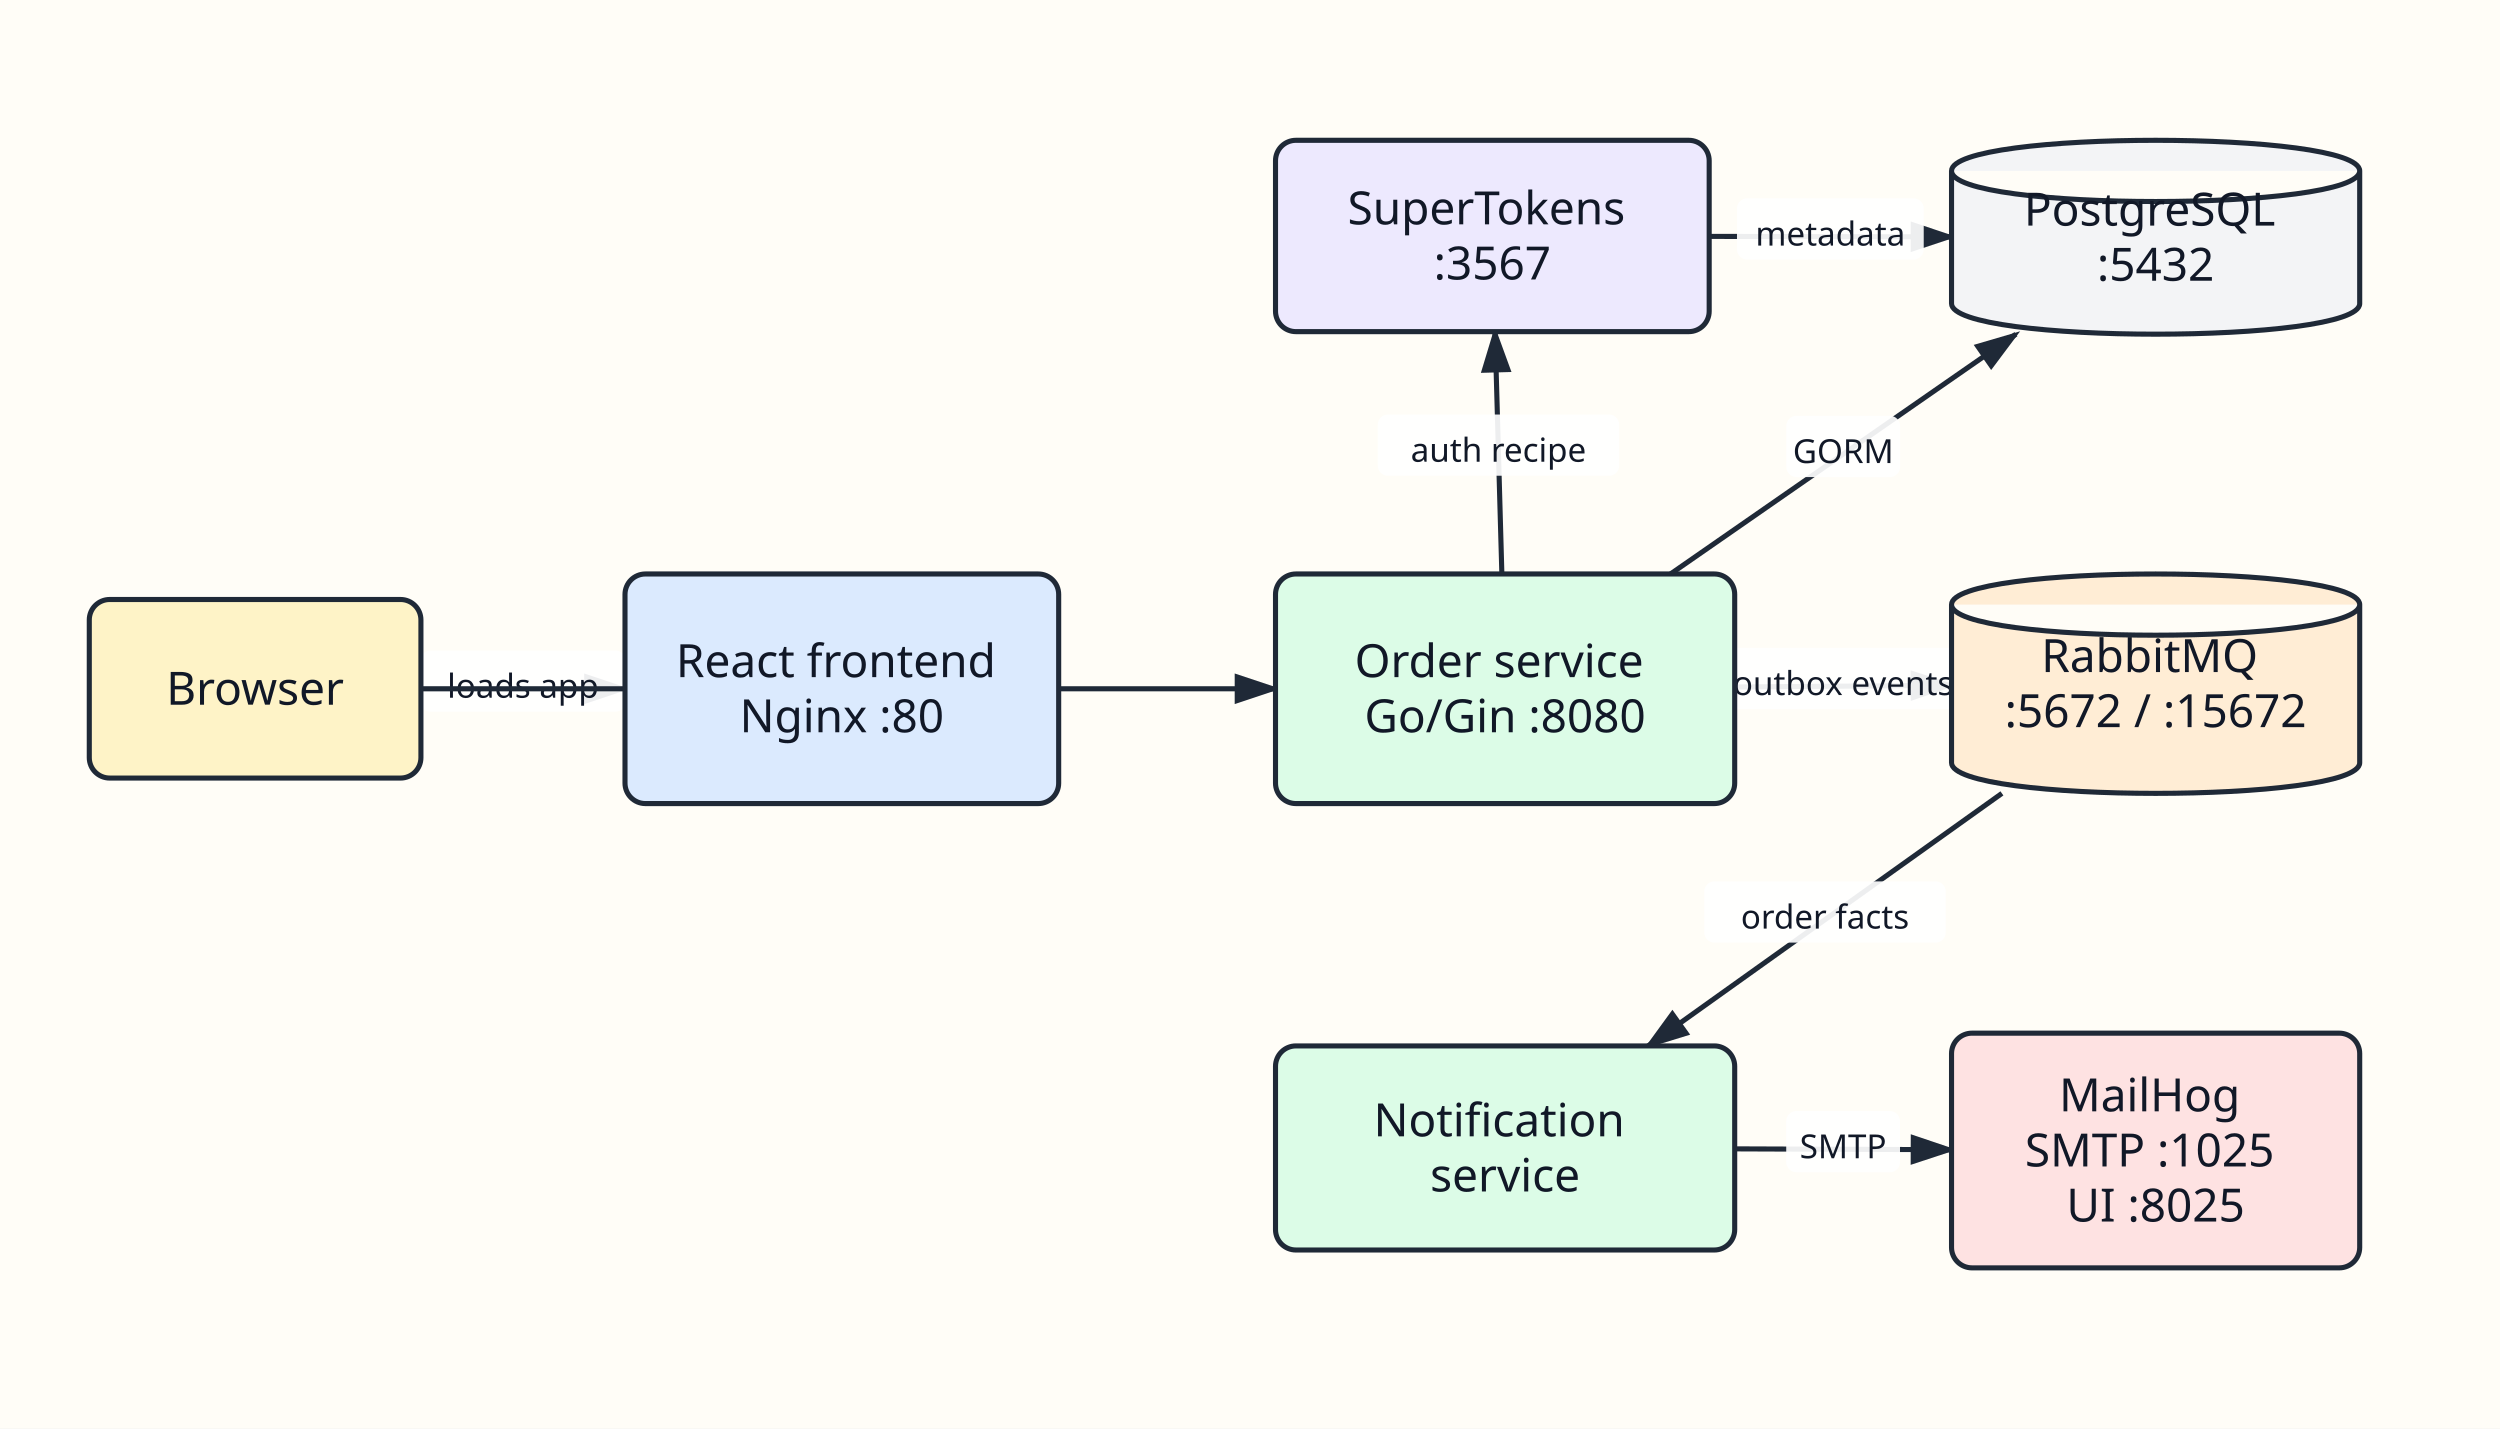
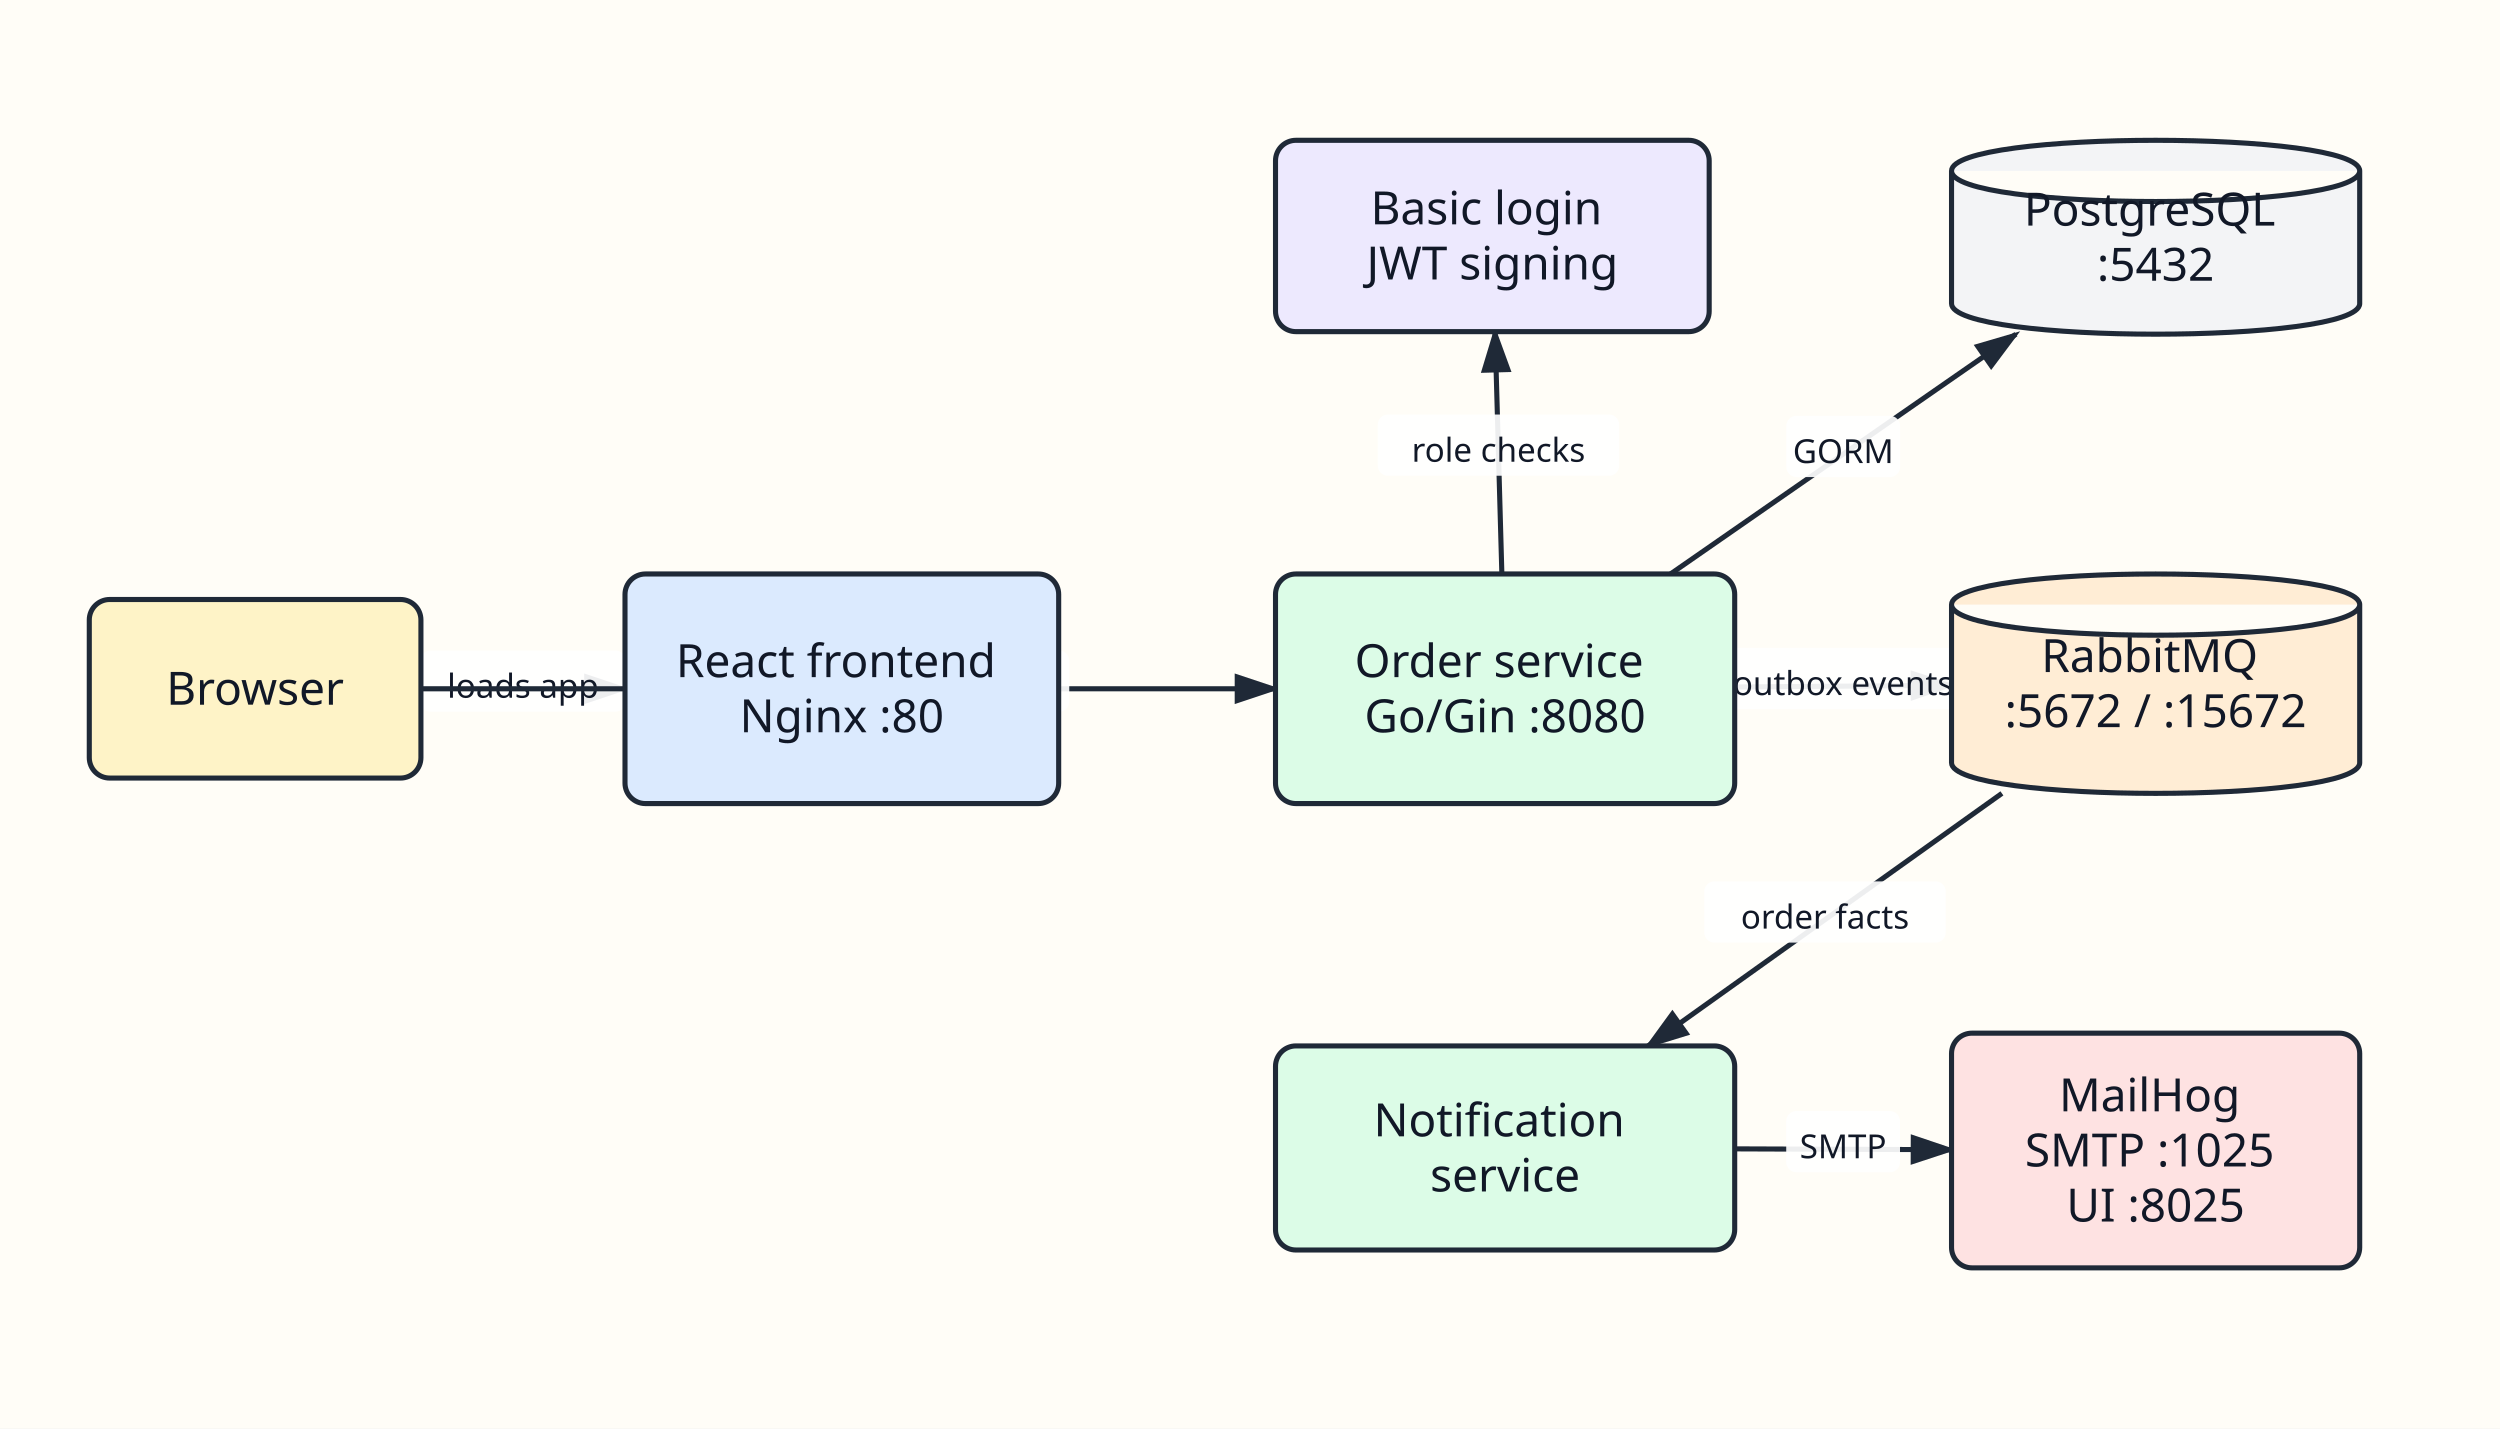
<svg xmlns="http://www.w3.org/2000/svg" width="980" height="560" viewBox="0 0 980 560" role="img">
  <defs>
    <marker id="arrow" markerWidth="10" markerHeight="10" refX="8" refY="3" orient="auto" markerUnits="strokeWidth">
      <path d="M0,0 L0,6 L9,3 z" fill="#1f2937" />
    </marker>
  </defs>
  <rect width="100%" height="100%" fill="#fffdf7" />
  <line x1="165" y1="270" x2="245" y2="270" stroke="#1f2937" stroke-width="2" marker-end="url(#arrow)" />
  <rect x="164.825" y="255" width="80.35" height="24" rx="4" fill="#ffffff" opacity="0.92" />
  <text x="205" y="269" text-anchor="middle" dominant-baseline="middle" font-family="Virgil, Segoe Print, Comic Sans MS, sans-serif" font-size="13" fill="#111827">
    <tspan x="205" dy="0">loads app</tspan>
  </text>
  <line x1="165" y1="270" x2="500" y2="270" stroke="#1f2937" stroke-width="2" marker-end="url(#arrow)" />
-   <rect x="256.575" y="255" width="151.85" height="24" rx="4" fill="#ffffff" opacity="0.92" />
+   <rect x="245.85" y="255" width="173.3" height="24" rx="4" fill="#ffffff" opacity="0.92" />
  <text x="332.5" y="269" text-anchor="middle" dominant-baseline="middle" font-family="Virgil, Segoe Print, Comic Sans MS, sans-serif" font-size="13" fill="#111827">
-     <tspan x="332.5" dy="0">HTTP JSON + cookies</tspan>
+     <tspan x="332.5" dy="0">HTTP JSON + Bearer JWT</tspan>
  </text>
  <line x1="588.732" y1="225" x2="586.056" y2="130" stroke="#1f2937" stroke-width="2" marker-end="url(#arrow)" />
  <rect x="540.069" y="162.5" width="94.65" height="24" rx="4" fill="#ffffff" opacity="0.92" />
  <text x="587.394" y="176.5" text-anchor="middle" dominant-baseline="middle" font-family="Virgil, Segoe Print, Comic Sans MS, sans-serif" font-size="13" fill="#111827">
-     <tspan x="587.394" dy="0">auth recipe</tspan>
-   </text>
-   <line x1="670" y1="92.663" x2="765" y2="92.846" stroke="#1f2937" stroke-width="2" marker-end="url(#arrow)" />
-   <rect x="680.9" y="77.755" width="73.2" height="24" rx="4" fill="#ffffff" opacity="0.92" />
-   <text x="717.5" y="91.755" text-anchor="middle" dominant-baseline="middle" font-family="Virgil, Segoe Print, Comic Sans MS, sans-serif" font-size="13" fill="#111827">
-     <tspan x="717.5" dy="0">metadata</tspan>
+     <tspan x="587.394" dy="0">role checks</tspan>
  </text>
  <line x1="654.831" y1="225" x2="790.254" y2="131" stroke="#1f2937" stroke-width="2" marker-end="url(#arrow)" />
  <rect x="700.242" y="163" width="44.6" height="24" rx="4" fill="#ffffff" opacity="0.92" />
  <text x="722.542" y="177" text-anchor="middle" dominant-baseline="middle" font-family="Virgil, Segoe Print, Comic Sans MS, sans-serif" font-size="13" fill="#111827">
    <tspan x="722.542" dy="0">GORM</tspan>
  </text>
  <line x1="680" y1="269.294" x2="765" y2="268.627" stroke="#1f2937" stroke-width="2" marker-end="url(#arrow)" />
  <rect x="668.025" y="253.961" width="108.95" height="24" rx="4" fill="#ffffff" opacity="0.92" />
  <text x="722.5" y="267.961" text-anchor="middle" dominant-baseline="middle" font-family="Virgil, Segoe Print, Comic Sans MS, sans-serif" font-size="13" fill="#111827">
    <tspan x="722.5" dy="0">outbox events</tspan>
  </text>
  <line x1="784.753" y1="311" x2="646.044" y2="410" stroke="#1f2937" stroke-width="2" marker-end="url(#arrow)" />
  <rect x="668.073" y="345.5" width="94.65" height="24" rx="4" fill="#ffffff" opacity="0.92" />
  <text x="715.398" y="359.5" text-anchor="middle" dominant-baseline="middle" font-family="Virgil, Segoe Print, Comic Sans MS, sans-serif" font-size="13" fill="#111827">
    <tspan x="715.398" dy="0">order facts</tspan>
  </text>
  <line x1="680" y1="450.353" x2="765" y2="450.686" stroke="#1f2937" stroke-width="2" marker-end="url(#arrow)" />
  <rect x="700.2" y="435.52" width="44.6" height="24" rx="4" fill="#ffffff" opacity="0.92" />
  <text x="722.5" y="449.52" text-anchor="middle" dominant-baseline="middle" font-family="Virgil, Segoe Print, Comic Sans MS, sans-serif" font-size="13" fill="#111827">
    <tspan x="722.5" dy="0">SMTP</tspan>
  </text>
  <rect x="35" y="235" width="130" height="70" rx="8" fill="#fef3c7" stroke="#1f2937" stroke-width="2" />
  <text x="100" y="270" text-anchor="middle" dominant-baseline="middle" font-family="Virgil, Segoe Print, Comic Sans MS, sans-serif" font-size="18" fill="#111827">
    <tspan x="100" dy="0">Browser</tspan>
  </text>
  <rect x="245" y="225" width="170" height="90" rx="8" fill="#dbeafe" stroke="#1f2937" stroke-width="2" />
  <text x="330" y="259.2" text-anchor="middle" dominant-baseline="middle" font-family="Virgil, Segoe Print, Comic Sans MS, sans-serif" font-size="18" fill="#111827">
    <tspan x="330" dy="0">React frontend</tspan>
    <tspan x="330" dy="21.6">Nginx :80</tspan>
  </text>
  <rect x="500" y="225" width="180" height="90" rx="8" fill="#dcfce7" stroke="#1f2937" stroke-width="2" />
  <text x="590" y="259.2" text-anchor="middle" dominant-baseline="middle" font-family="Virgil, Segoe Print, Comic Sans MS, sans-serif" font-size="18" fill="#111827">
    <tspan x="590" dy="0">Order service</tspan>
    <tspan x="590" dy="21.6">Go/Gin :8080</tspan>
  </text>
  <rect x="500" y="55" width="170" height="75" rx="8" fill="#ede9fe" stroke="#1f2937" stroke-width="2" />
  <text x="585" y="81.7" text-anchor="middle" dominant-baseline="middle" font-family="Virgil, Segoe Print, Comic Sans MS, sans-serif" font-size="18" fill="#111827">
-     <tspan x="585" dy="0">SuperTokens</tspan>
-     <tspan x="585" dy="21.6">:3567</tspan>
+     <tspan x="585" dy="0">Basic login</tspan>
+     <tspan x="585" dy="21.6">JWT signing</tspan>
  </text>
  <path d="M 765 67 C 765 51, 925 51, 925 67 L 925 119 C 925 135, 765 135, 765 119 Z M 765 67 C 765 83, 925 83, 925 67" fill="#f3f4f6" stroke="#1f2937" stroke-width="2" />
  <text x="845" y="82.2" text-anchor="middle" dominant-baseline="middle" font-family="Virgil, Segoe Print, Comic Sans MS, sans-serif" font-size="18" fill="#111827">
    <tspan x="845" dy="0">PostgreSQL</tspan>
    <tspan x="845" dy="21.6">:5432</tspan>
  </text>
  <path d="M 765 237 C 765 221, 925 221, 925 237 L 925 299 C 925 315, 765 315, 765 299 Z M 765 237 C 765 253, 925 253, 925 237" fill="#ffedd5" stroke="#1f2937" stroke-width="2" />
  <text x="845" y="257.2" text-anchor="middle" dominant-baseline="middle" font-family="Virgil, Segoe Print, Comic Sans MS, sans-serif" font-size="18" fill="#111827">
    <tspan x="845" dy="0">RabbitMQ</tspan>
    <tspan x="845" dy="21.6">:5672 / :15672</tspan>
  </text>
  <rect x="500" y="410" width="180" height="80" rx="8" fill="#dcfce7" stroke="#1f2937" stroke-width="2" />
  <text x="590" y="439.2" text-anchor="middle" dominant-baseline="middle" font-family="Virgil, Segoe Print, Comic Sans MS, sans-serif" font-size="18" fill="#111827">
    <tspan x="590" dy="0">Notification</tspan>
    <tspan x="590" dy="21.6">service</tspan>
  </text>
  <rect x="765" y="405" width="160" height="92" rx="8" fill="#fee2e2" stroke="#1f2937" stroke-width="2" />
  <text x="845" y="429.4" text-anchor="middle" dominant-baseline="middle" font-family="Virgil, Segoe Print, Comic Sans MS, sans-serif" font-size="18" fill="#111827">
    <tspan x="845" dy="0">MailHog</tspan>
    <tspan x="845" dy="21.6">SMTP :1025</tspan>
    <tspan x="845" dy="21.6">UI :8025</tspan>
  </text>
</svg>
